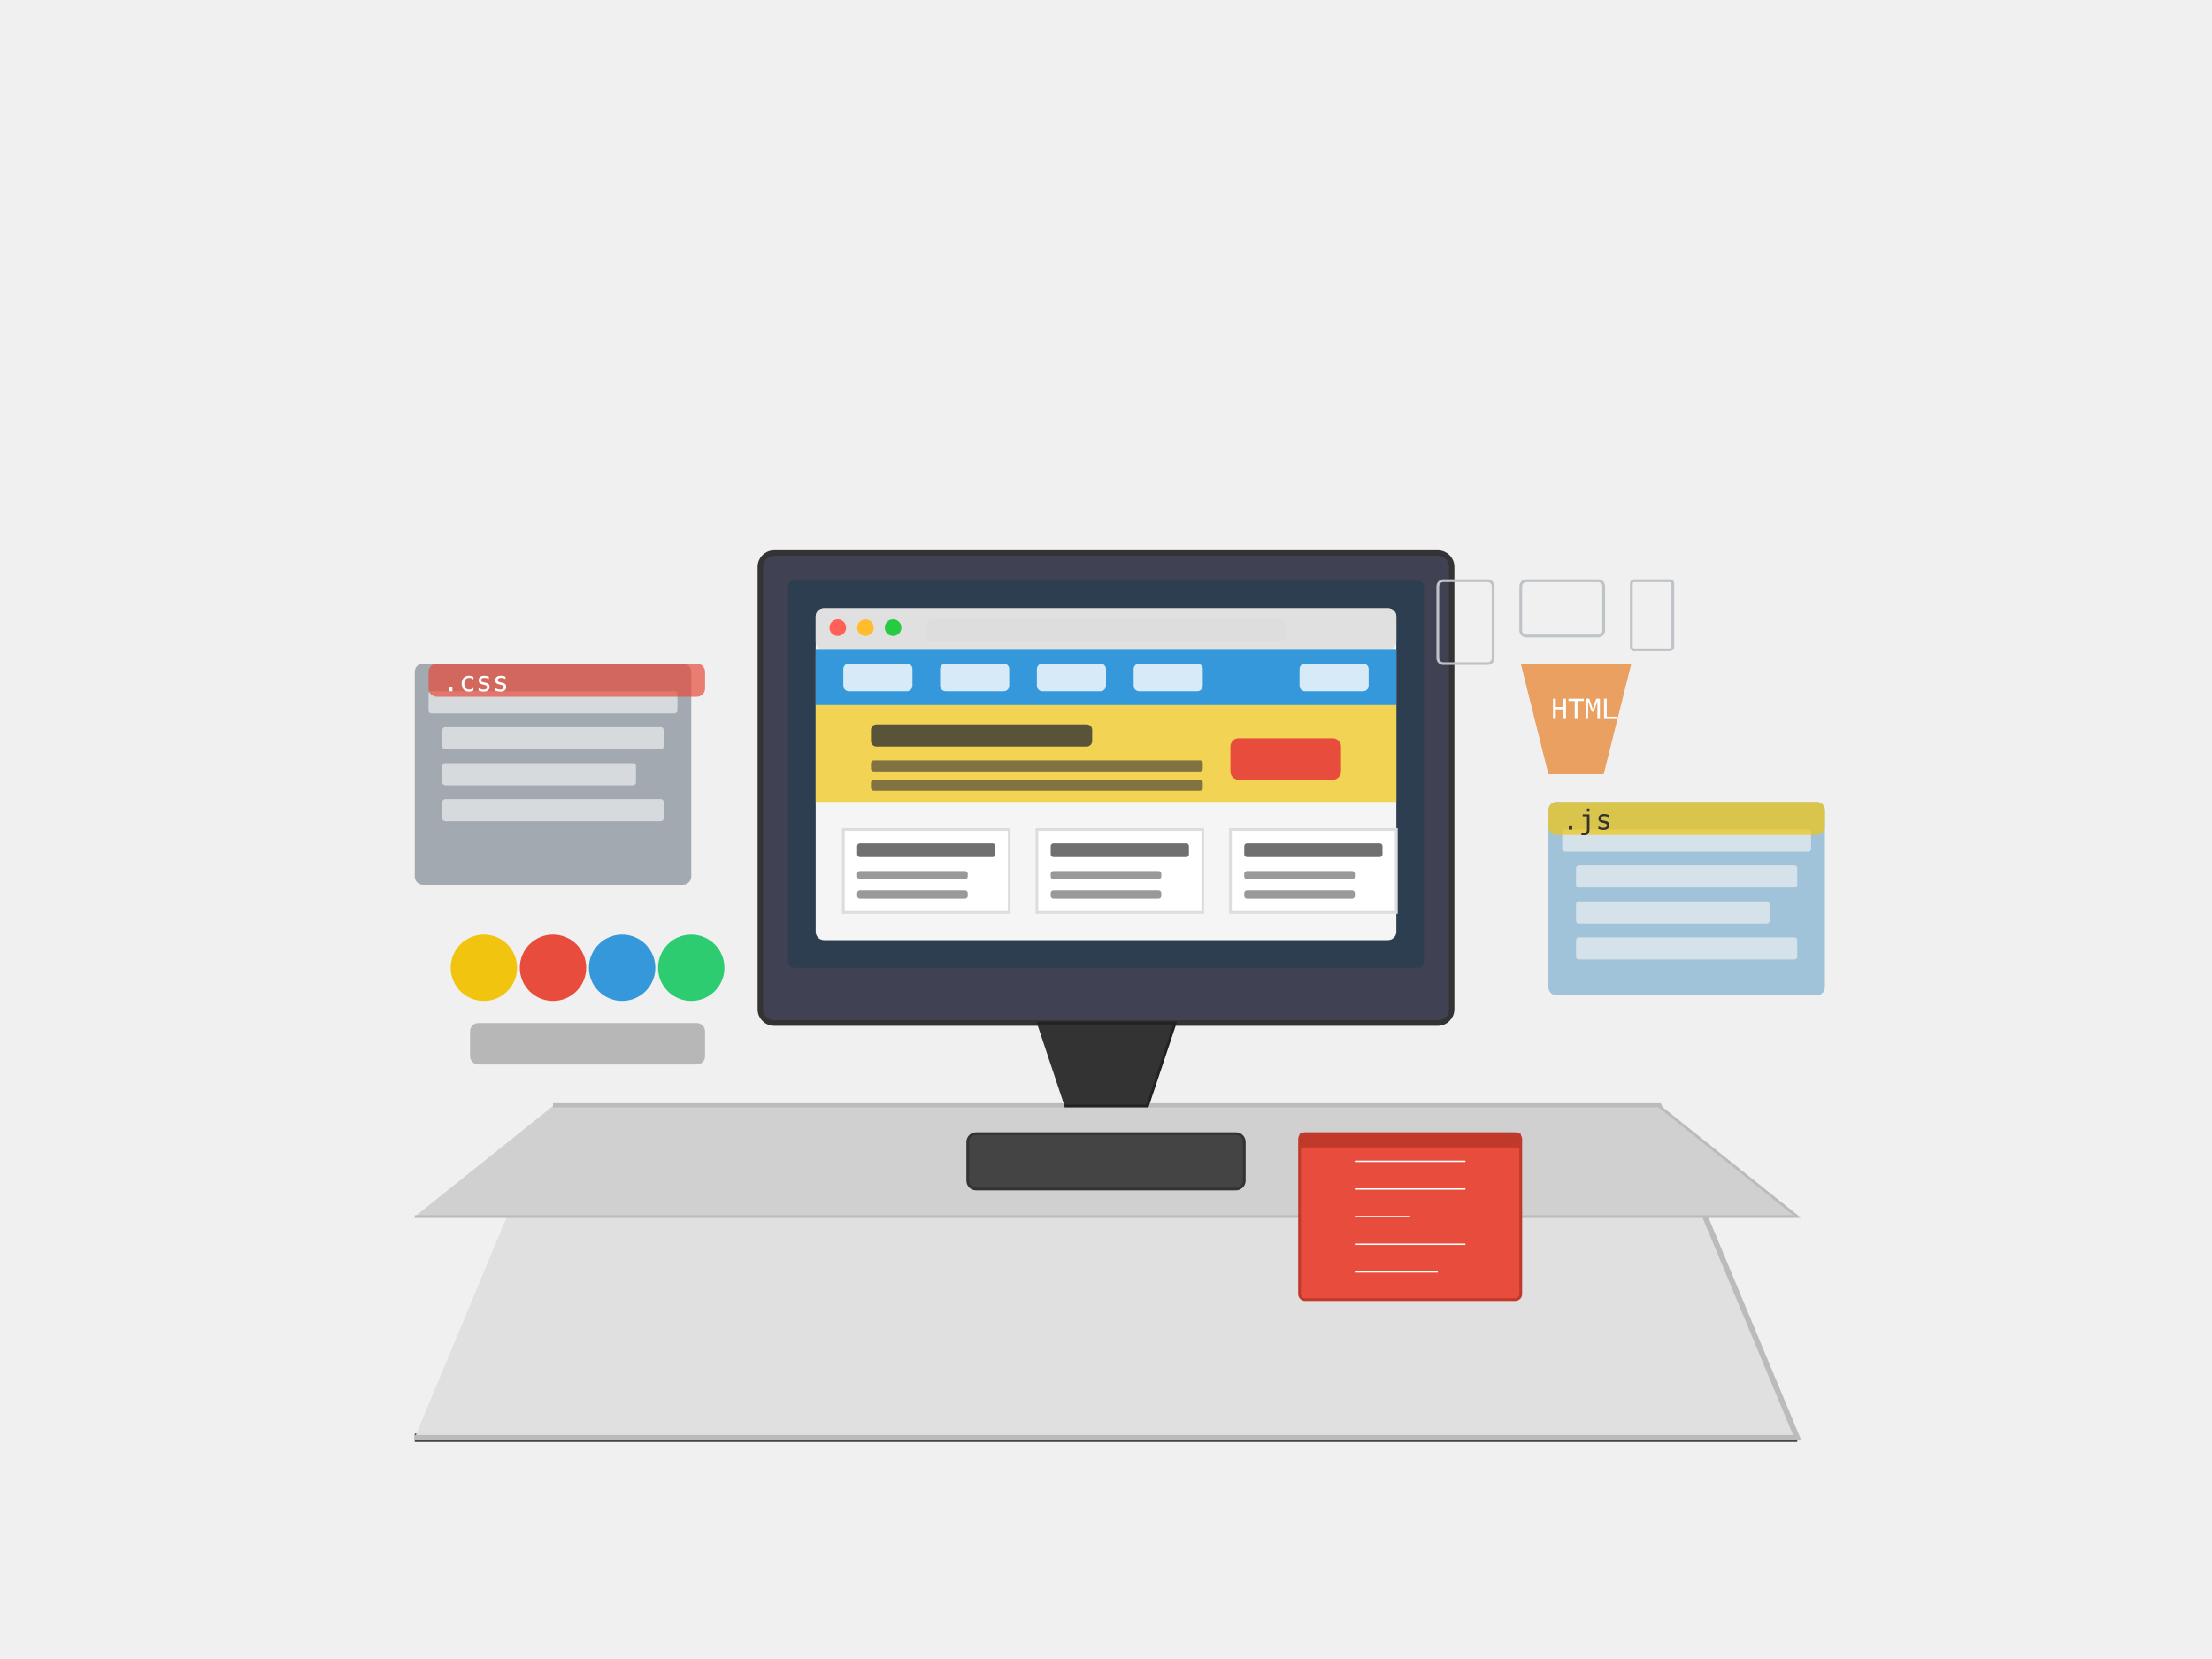
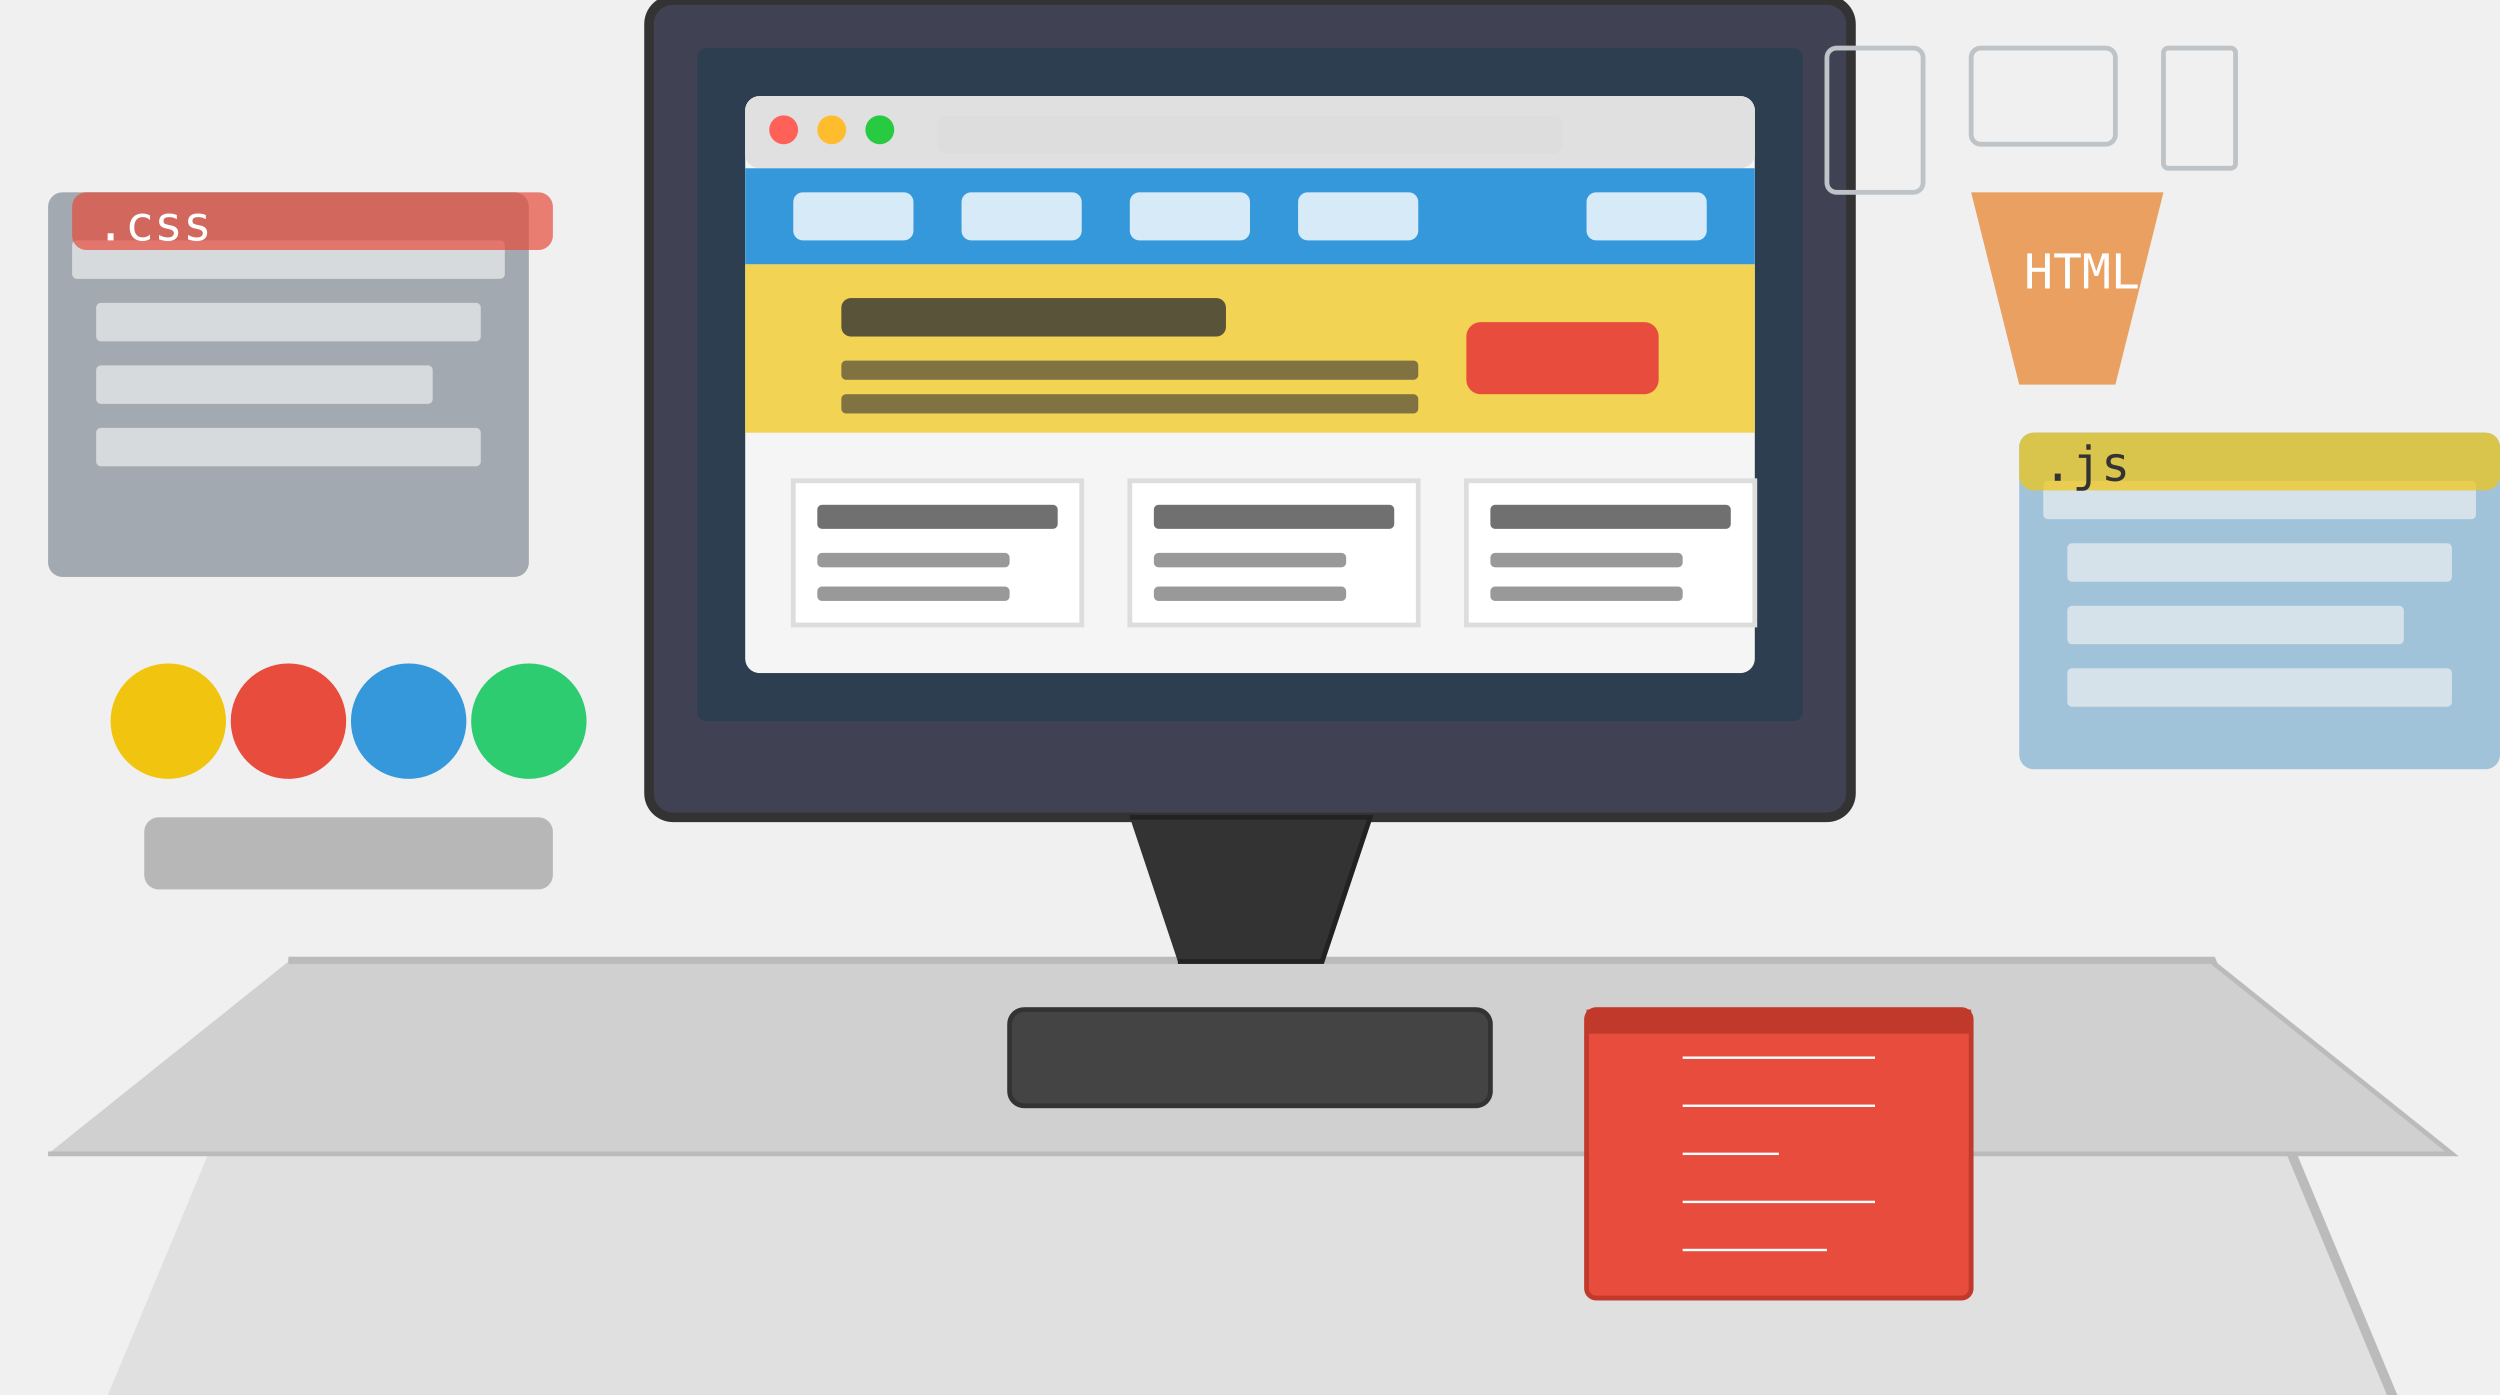
- <svg xmlns="http://www.w3.org/2000/svg" viewBox="0 0 800 600">
+ <svg xmlns="http://www.w3.org/2000/svg" viewBox="140 200 520 290">
  <line x1="150" y1="520" x2="650" y2="520" stroke="#333" stroke-width="3" />
  <path d="M200,400 L600,400 L650,520 L150,520" fill="#e0e0e0" stroke="#bbb" stroke-width="2" />
  <path d="M200,400 L600,400 L650,440 L150,440" fill="#d0d0d0" stroke="#bbb" stroke-width="1" />
  <rect x="275" y="200" width="250" height="170" rx="5" ry="5" fill="#404254" stroke="#333" stroke-width="2" />
  <rect x="285" y="210" width="230" height="140" rx="2" ry="2" fill="#2d3e50" />
  <path d="M375,370 L425,370 L415,400 L385,400" fill="#333" stroke="#222" stroke-width="1" />
  <rect x="295" y="220" width="210" height="120" rx="3" ry="3" fill="#f5f5f5" />
  <rect x="295" y="220" width="210" height="15" rx="3" ry="3" fill="#e0e0e0" />
  <circle cx="303" cy="227" r="3" fill="#ff6058" />
  <circle cx="313" cy="227" r="3" fill="#ffbd2e" />
  <circle cx="323" cy="227" r="3" fill="#28ca41" />
  <rect x="335" y="224" width="130" height="8" rx="2" ry="2" fill="#ddd" />
  <rect x="295" y="235" width="210" height="20" fill="#3498db" />
  <rect x="305" y="240" width="25" height="10" rx="2" ry="2" fill="#ffffff" opacity="0.8" />
  <rect x="340" y="240" width="25" height="10" rx="2" ry="2" fill="#ffffff" opacity="0.8" />
  <rect x="375" y="240" width="25" height="10" rx="2" ry="2" fill="#ffffff" opacity="0.8" />
  <rect x="410" y="240" width="25" height="10" rx="2" ry="2" fill="#ffffff" opacity="0.8" />
  <rect x="470" y="240" width="25" height="10" rx="2" ry="2" fill="#ffffff" opacity="0.8" />
  <rect x="295" y="255" width="210" height="35" fill="#f1c40f" opacity="0.7" />
  <rect x="315" y="262" width="80" height="8" rx="2" ry="2" fill="#333" opacity="0.8" />
  <rect x="315" y="275" width="120" height="4" rx="1" ry="1" fill="#333" opacity="0.6" />
  <rect x="315" y="282" width="120" height="4" rx="1" ry="1" fill="#333" opacity="0.6" />
  <rect x="445" y="267" width="40" height="15" rx="3" ry="3" fill="#e74c3c" />
  <rect x="305" y="300" width="60" height="30" fill="#ffffff" stroke="#ddd" stroke-width="1" />
  <rect x="310" y="305" width="50" height="5" rx="1" ry="1" fill="#333" opacity="0.7" />
  <rect x="310" y="315" width="40" height="3" rx="1" ry="1" fill="#333" opacity="0.5" />
  <rect x="310" y="322" width="40" height="3" rx="1" ry="1" fill="#333" opacity="0.5" />
  <rect x="375" y="300" width="60" height="30" fill="#ffffff" stroke="#ddd" stroke-width="1" />
  <rect x="380" y="305" width="50" height="5" rx="1" ry="1" fill="#333" opacity="0.7" />
  <rect x="380" y="315" width="40" height="3" rx="1" ry="1" fill="#333" opacity="0.5" />
  <rect x="380" y="322" width="40" height="3" rx="1" ry="1" fill="#333" opacity="0.5" />
  <rect x="445" y="300" width="60" height="30" fill="#ffffff" stroke="#ddd" stroke-width="1" />
  <rect x="450" y="305" width="50" height="5" rx="1" ry="1" fill="#333" opacity="0.7" />
  <rect x="450" y="315" width="40" height="3" rx="1" ry="1" fill="#333" opacity="0.5" />
  <rect x="450" y="322" width="40" height="3" rx="1" ry="1" fill="#333" opacity="0.5" />
  <rect x="150" y="240" width="100" height="80" fill="#2c3e50" opacity="0.4" rx="3" ry="3" />
  <rect x="155" y="250" width="90" height="8" fill="#ecf0f1" opacity="0.7" rx="1" ry="1" />
  <rect x="160" y="263" width="80" height="8" fill="#ecf0f1" opacity="0.7" rx="1" ry="1" />
  <rect x="160" y="276" width="70" height="8" fill="#ecf0f1" opacity="0.7" rx="1" ry="1" />
  <rect x="160" y="289" width="80" height="8" fill="#ecf0f1" opacity="0.7" rx="1" ry="1" />
  <rect x="155" y="240" width="100" height="12" fill="#e74c3c" opacity="0.7" rx="3" ry="3" />
  <text x="160" y="250" font-family="monospace" font-size="10" fill="#fff">.css</text>
  <path d="M550,240 L590,240 L580,280 L560,280 Z" fill="#e67e22" opacity="0.7" />
  <text x="561" y="260" font-family="monospace" font-size="10" fill="#fff">HTML</text>
  <rect x="560" y="290" width="100" height="70" fill="#2980b9" opacity="0.4" rx="3" ry="3" />
  <rect x="565" y="300" width="90" height="8" fill="#ecf0f1" opacity="0.7" rx="1" ry="1" />
  <rect x="570" y="313" width="80" height="8" fill="#ecf0f1" opacity="0.7" rx="1" ry="1" />
  <rect x="570" y="326" width="70" height="8" fill="#ecf0f1" opacity="0.7" rx="1" ry="1" />
  <rect x="570" y="339" width="80" height="8" fill="#ecf0f1" opacity="0.7" rx="1" ry="1" />
  <rect x="560" y="290" width="100" height="12" fill="#f1c40f" opacity="0.7" rx="3" ry="3" />
  <text x="565" y="300" font-family="monospace" font-size="10" fill="#333">.js</text>
  <circle cx="200" cy="350" r="12" fill="#e74c3c" />
  <circle cx="225" cy="350" r="12" fill="#3498db" />
  <circle cx="250" cy="350" r="12" fill="#2ecc71" />
  <circle cx="175" cy="350" r="12" fill="#f1c40f" />
  <rect x="170" y="370" width="85" height="15" rx="3" ry="3" fill="#333" opacity="0.3" />
  <rect x="520" y="210" width="20" height="30" rx="2" ry="2" stroke="#bdc3c7" stroke-width="1" fill="none" />
  <rect x="550" y="210" width="30" height="20" rx="2" ry="2" stroke="#bdc3c7" stroke-width="1" fill="none" />
  <rect x="590" y="210" width="15" height="25" rx="1" ry="1" stroke="#bdc3c7" stroke-width="1" fill="none" />
  <rect x="350" y="410" width="100" height="20" rx="3" ry="3" fill="#444" stroke="#333" stroke-width="1" />
  <rect x="470" y="410" width="80" height="60" fill="#e74c3c" stroke="#c0392b" stroke-width="1" rx="2" ry="2" />
  <rect x="470" y="410" width="80" height="5" fill="#c0392b" />
  <line x1="490" y1="420" x2="530" y2="420" stroke="#fff" stroke-width="0.5" />
  <line x1="490" y1="430" x2="530" y2="430" stroke="#fff" stroke-width="0.5" />
  <line x1="490" y1="440" x2="510" y2="440" stroke="#fff" stroke-width="0.5" />
  <line x1="490" y1="450" x2="530" y2="450" stroke="#fff" stroke-width="0.5" />
  <line x1="490" y1="460" x2="520" y2="460" stroke="#fff" stroke-width="0.5" />
</svg>
